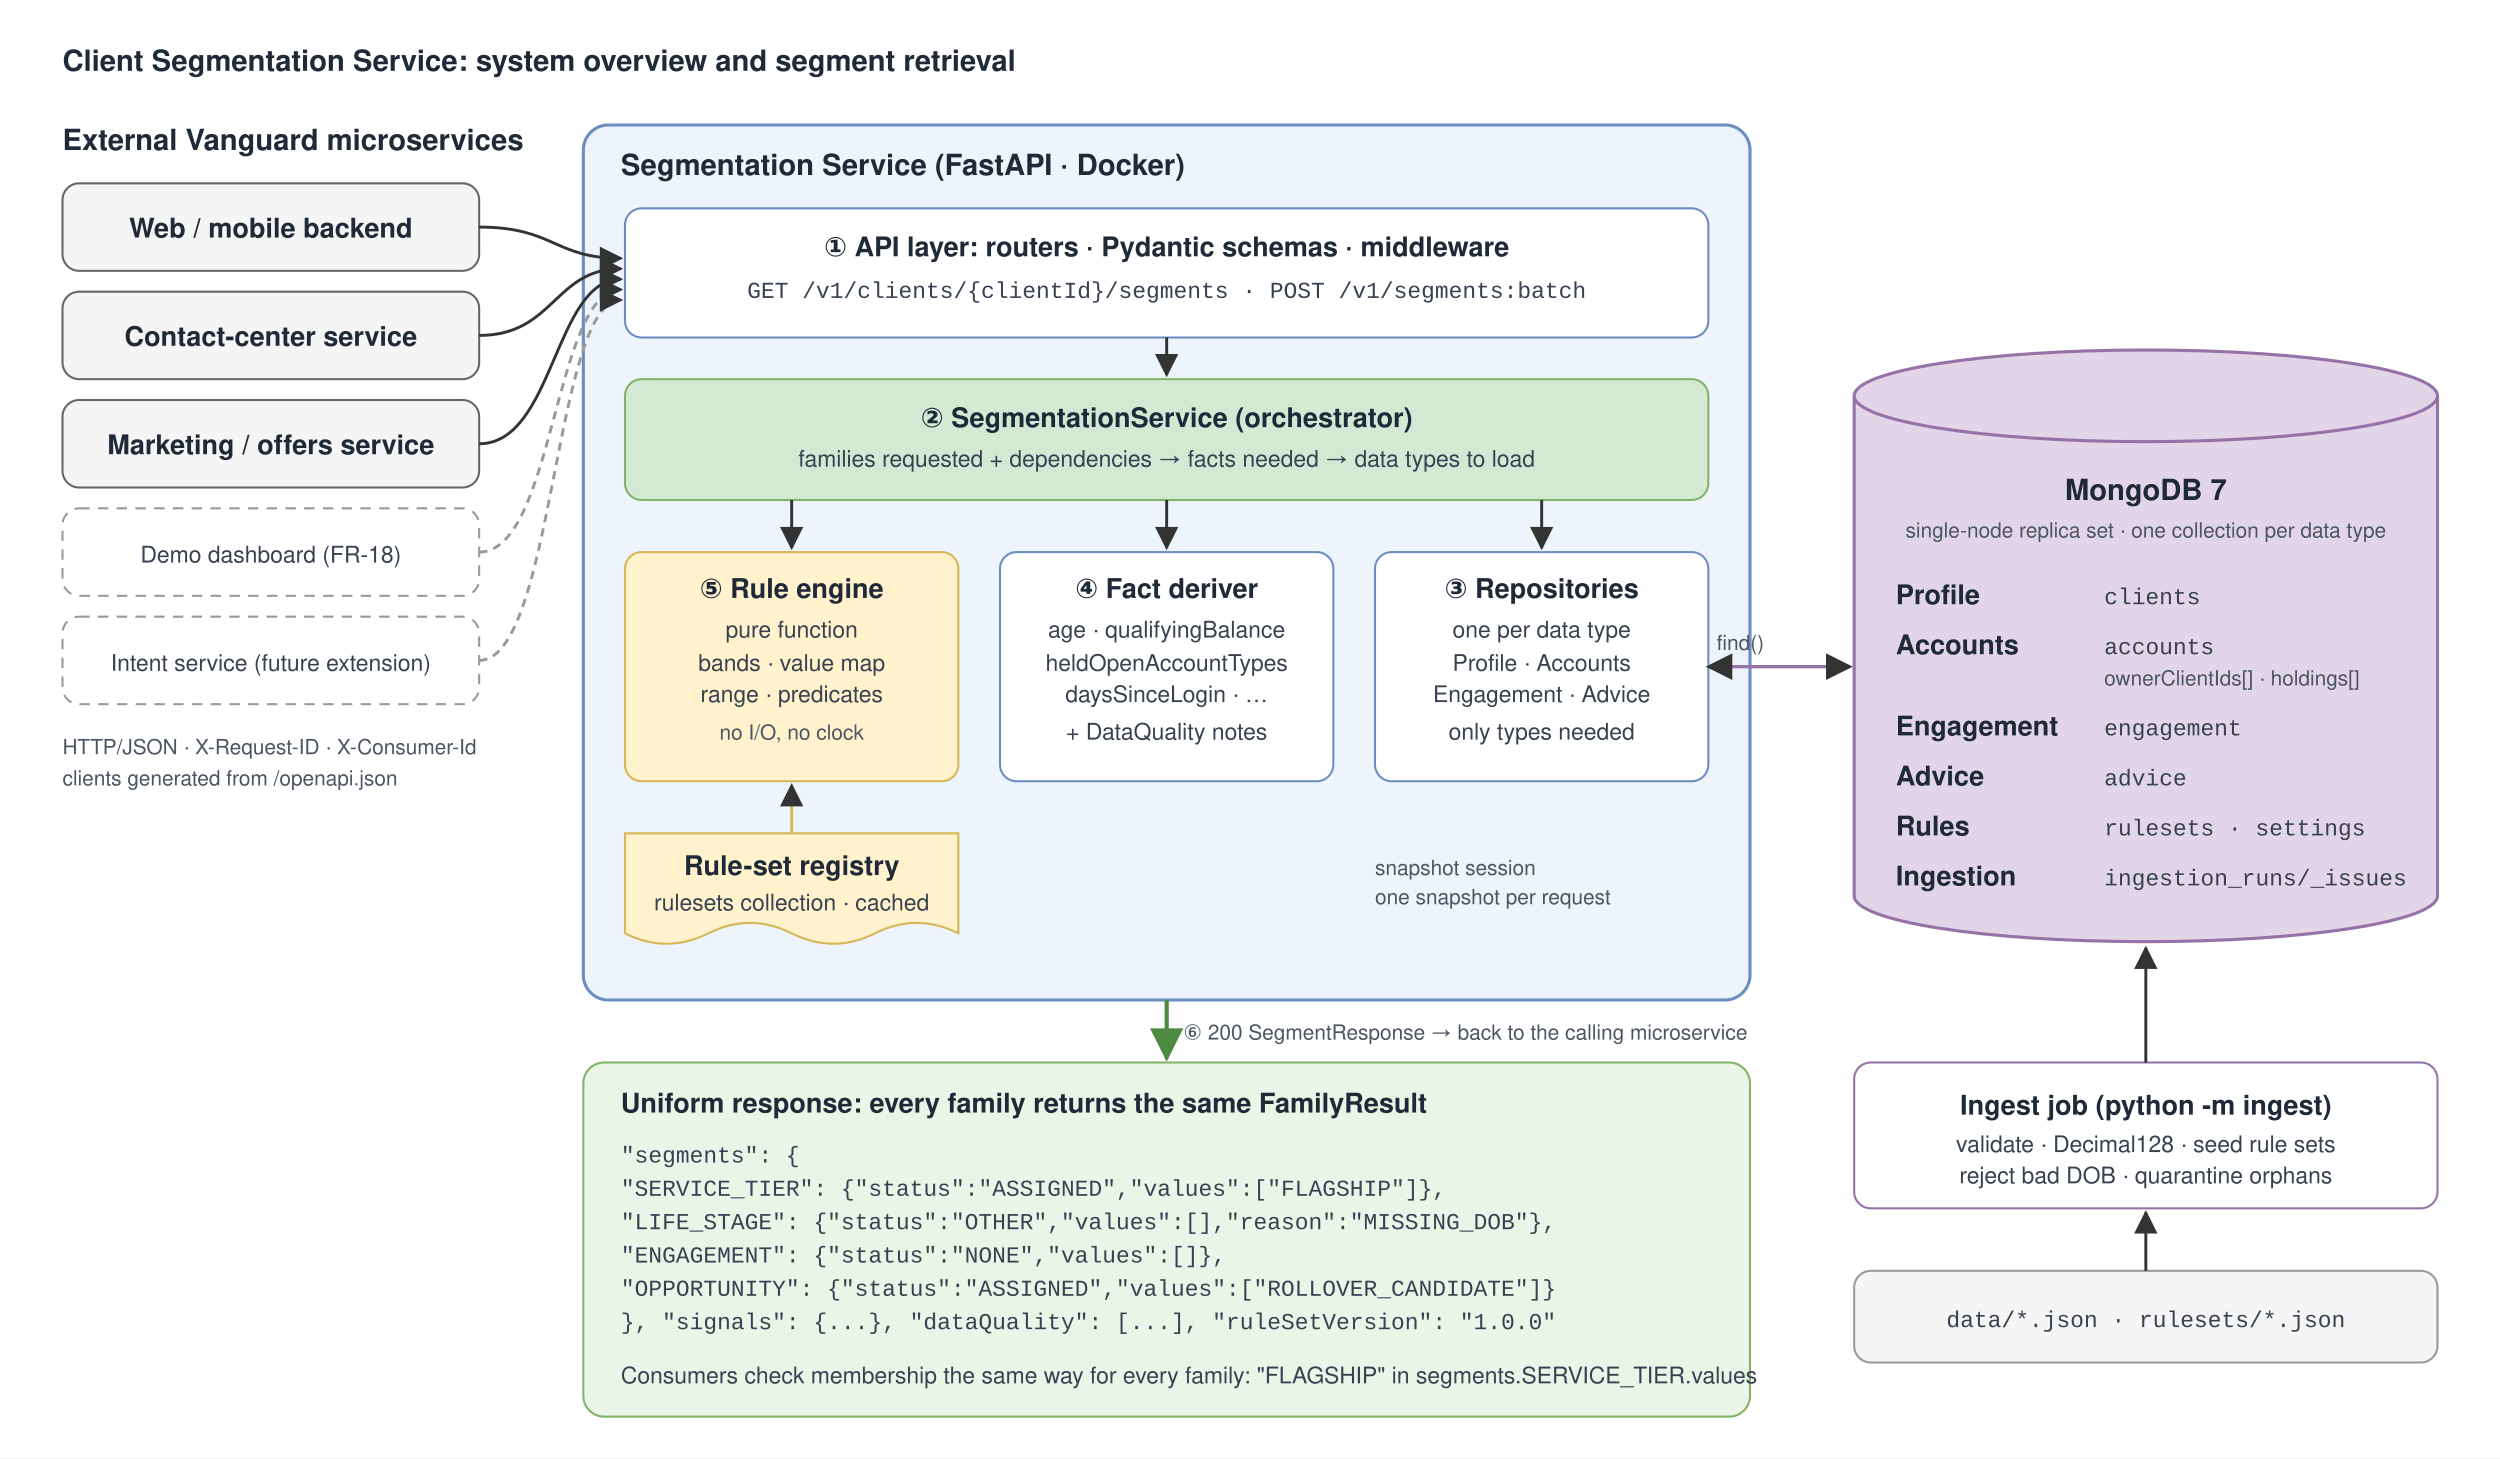
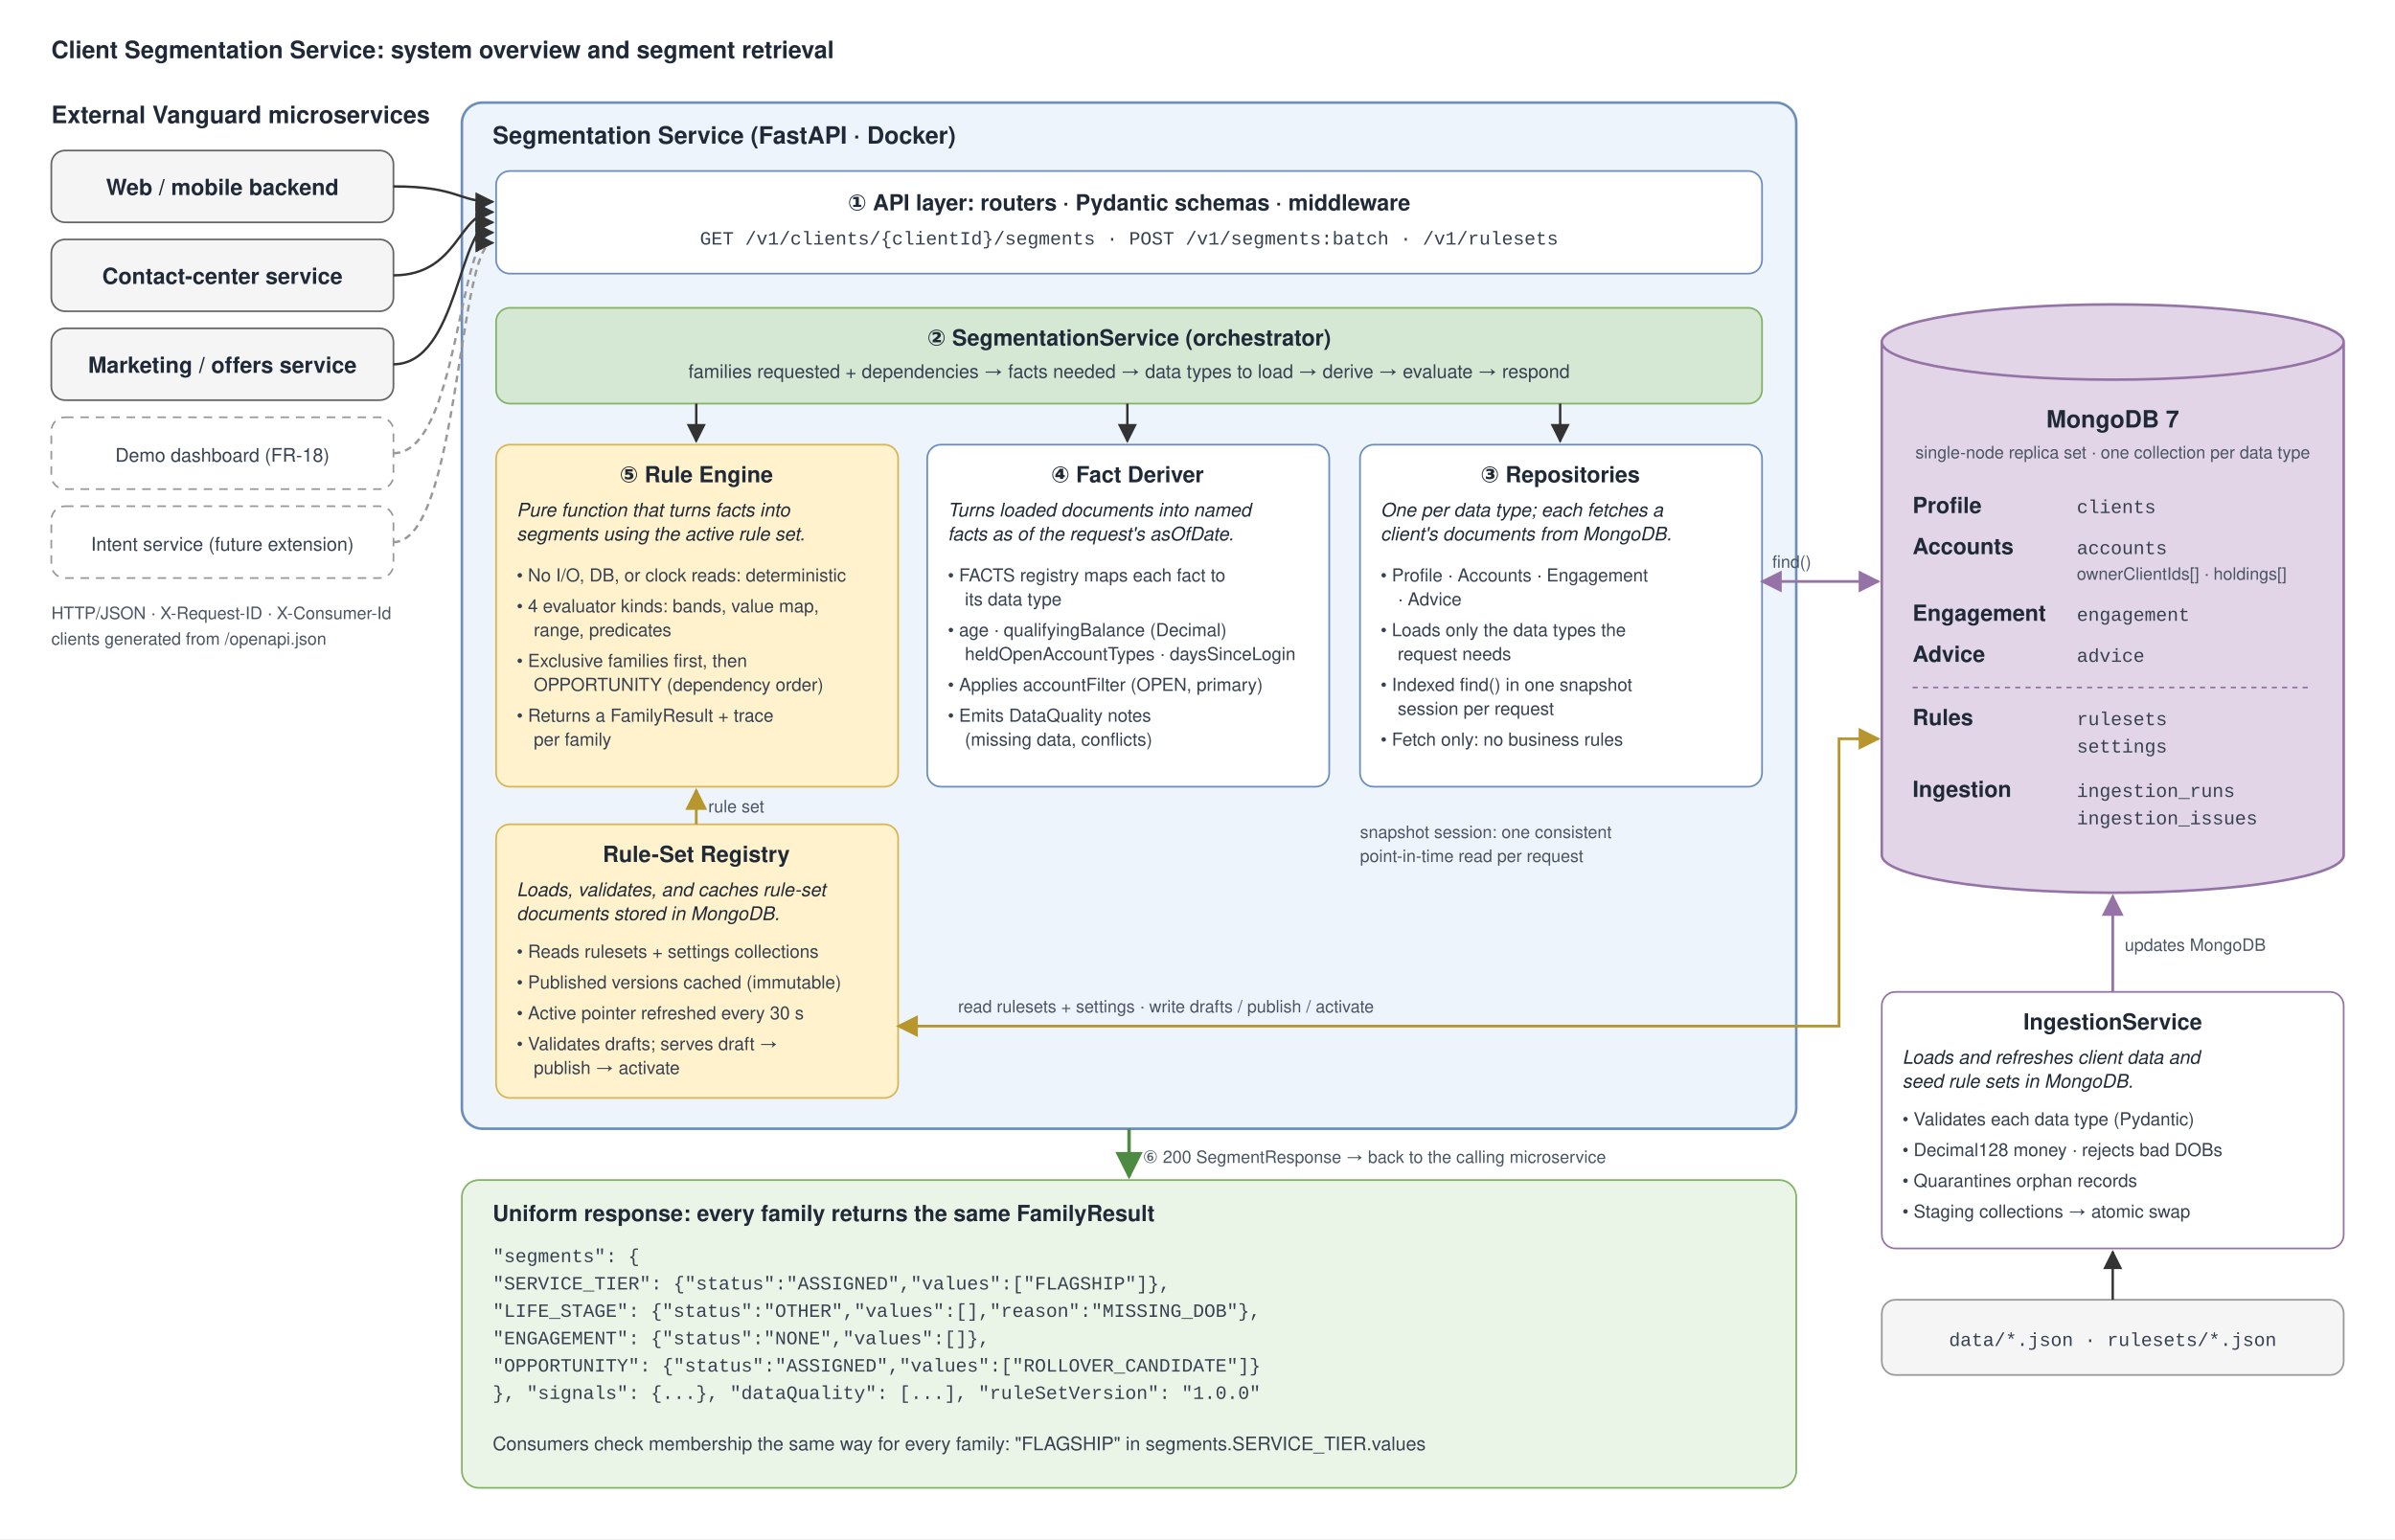
- <svg xmlns="http://www.w3.org/2000/svg" viewBox="0 0 1200 700" width="1200" height="700" font-family="Helvetica, Arial, sans-serif">
+ <svg xmlns="http://www.w3.org/2000/svg" viewBox="0 0 1400 900" width="1400" height="900" font-family="Helvetica, Arial, sans-serif">
  <defs>
    <marker id="arr" viewBox="0 0 10 10" refX="9" refY="5" markerWidth="8" markerHeight="8" orient="auto-start-reverse">
      <path d="M0,0 L10,5 L0,10 z" fill="#333" />
+     </marker>
+     <marker id="arrp" viewBox="0 0 10 10" refX="9" refY="5" markerWidth="8" markerHeight="8" orient="auto-start-reverse">
+       <path d="M0,0 L10,5 L0,10 z" fill="#9673a6" />
+     </marker>
+     <marker id="arry" viewBox="0 0 10 10" refX="9" refY="5" markerWidth="8" markerHeight="8" orient="auto-start-reverse">
+       <path d="M0,0 L10,5 L0,10 z" fill="#b8962e" />
    </marker>
    <marker id="arrg" viewBox="0 0 10 10" refX="9" refY="5" markerWidth="8" markerHeight="8" orient="auto-start-reverse">
      <path d="M0,0 L10,5 L0,10 z" fill="#4d8a42" />
    </marker>
    <style>
      .t  { font-size: 13px; font-weight: bold; fill: #1f2937; }
+       .d  { font-size: 11px; font-style: italic; fill: #1f2937; }
+       .b  { font-size: 10.5px; fill: #374151; }
      .s  { font-size: 11px; fill: #374151; }
      .m  { font-size: 11px; fill: #374151; font-family: "Courier New", monospace; }
      .lb { font-size: 10px; fill: #4b5563; }
      .h  { font-size: 14px; font-weight: bold; fill: #1f2937; }
    </style>
  </defs>
-   <rect width="1200" height="700" fill="#ffffff" />
+   <rect width="1400" height="900" fill="#ffffff" />
  <text x="30" y="34" class="h" font-size="18">Client Segmentation Service: system overview and segment retrieval</text>
  <text x="30" y="72" class="h">External Vanguard microservices</text>
  <rect x="30" y="88" width="200" height="42" rx="8" fill="#f5f5f5" stroke="#666" />
  <text x="130" y="114" class="t" text-anchor="middle">Web / mobile backend</text>
  <rect x="30" y="140" width="200" height="42" rx="8" fill="#f5f5f5" stroke="#666" />
  <text x="130" y="166" class="t" text-anchor="middle">Contact-center service</text>
  <rect x="30" y="192" width="200" height="42" rx="8" fill="#f5f5f5" stroke="#666" />
  <text x="130" y="218" class="t" text-anchor="middle">Marketing / offers service</text>
  <rect x="30" y="244" width="200" height="42" rx="8" fill="#ffffff" stroke="#999" stroke-dasharray="5 4" />
  <text x="130" y="270" class="s" text-anchor="middle">Demo dashboard (FR-18)</text>
  <rect x="30" y="296" width="200" height="42" rx="8" fill="#ffffff" stroke="#999" stroke-dasharray="5 4" />
  <text x="130" y="322" class="s" text-anchor="middle">Intent service (future extension)</text>
  <text x="30" y="362" class="lb">HTTP/JSON · X-Request-ID · X-Consumer-Id</text>
  <text x="30" y="377" class="lb">clients generated from /openapi.json</text>
-   <rect x="280" y="60" width="560" height="420" rx="12" fill="#eef4fb" stroke="#6c8ebf" stroke-width="1.5" />
-   <text x="298" y="84" class="h">Segmentation Service (FastAPI · Docker)</text>
-   <rect x="300" y="100" width="520" height="62" rx="8" fill="#fff" stroke="#6c8ebf" />
-   <text x="560" y="123" class="t" text-anchor="middle">① API layer: routers · Pydantic schemas · middleware</text>
-   <text x="560" y="143" class="m" text-anchor="middle">GET /v1/clients/{clientId}/segments · POST /v1/segments:batch</text>
-   <rect x="300" y="182" width="520" height="58" rx="8" fill="#d5e8d4" stroke="#82b366" />
-   <text x="560" y="205" class="t" text-anchor="middle">② SegmentationService (orchestrator)</text>
-   <text x="560" y="224" class="s" text-anchor="middle">families requested + dependencies → facts needed → data types to load</text>
-   <path d="M560,162 V180" stroke="#333" stroke-width="1.4" marker-end="url(#arr)" />
-   <rect x="300" y="265" width="160" height="110" rx="8" fill="#fff2cc" stroke="#d6b656" />
-   <text x="380" y="287" class="t" text-anchor="middle">⑤ Rule engine</text>
-   <text x="380" y="306" class="s" text-anchor="middle">pure function</text>
-   <text x="380" y="322" class="s" text-anchor="middle">bands · value map</text>
-   <text x="380" y="337" class="s" text-anchor="middle">range · predicates</text>
-   <text x="380" y="355" class="lb" text-anchor="middle">no I/O, no clock</text>
-   <rect x="480" y="265" width="160" height="110" rx="8" fill="#fff" stroke="#6c8ebf" />
-   <text x="560" y="287" class="t" text-anchor="middle">④ Fact deriver</text>
-   <text x="560" y="306" class="s" text-anchor="middle">age · qualifyingBalance</text>
-   <text x="560" y="322" class="s" text-anchor="middle">heldOpenAccountTypes</text>
-   <text x="560" y="337" class="s" text-anchor="middle">daysSinceLogin · …</text>
-   <text x="560" y="355" class="s" text-anchor="middle">+ DataQuality notes</text>
-   <rect x="660" y="265" width="160" height="110" rx="8" fill="#fff" stroke="#6c8ebf" />
-   <text x="740" y="287" class="t" text-anchor="middle">③ Repositories</text>
-   <text x="740" y="306" class="s" text-anchor="middle">one per data type</text>
-   <text x="740" y="322" class="s" text-anchor="middle">Profile · Accounts</text>
-   <text x="740" y="337" class="s" text-anchor="middle">Engagement · Advice</text>
-   <text x="740" y="355" class="s" text-anchor="middle">only types needed</text>
-   <path d="M380,240 V263" stroke="#333" stroke-width="1.4" marker-end="url(#arr)" />
-   <path d="M560,240 V263" stroke="#333" stroke-width="1.4" marker-end="url(#arr)" />
-   <path d="M740,240 V263" stroke="#333" stroke-width="1.4" marker-end="url(#arr)" />
-   <path d="M300,400 h160 v48 q-20,-10 -40,0 t-40,0 t-40,0 t-40,0 z" fill="#fff2cc" stroke="#d6b656" />
-   <text x="380" y="420" class="t" text-anchor="middle">Rule-set registry</text>
-   <text x="380" y="437" class="s" text-anchor="middle">rulesets collection · cached</text>
-   <path d="M380,400 V377" stroke="#d6b656" stroke-width="1.4" marker-end="url(#arr)" />
-   <text x="660" y="420" class="lb">snapshot session</text>
-   <text x="660" y="434" class="lb">one snapshot per request</text>
-   <path d="M890,190 a140,22 0 0,0 280,0 a140,22 0 0,0 -280,0 v240 a140,22 0 0,0 280,0 v-240" fill="#e1d5e7" stroke="#9673a6" stroke-width="1.5" />
-   <text x="1030" y="240" class="h" text-anchor="middle">MongoDB 7</text>
-   <text x="1030" y="258" class="lb" text-anchor="middle">single-node replica set · one collection per data type</text>
-   <text x="910" y="290" class="t">Profile</text>
-   <text x="1010" y="290" class="m">clients</text>
-   <text x="910" y="314" class="t">Accounts</text>
-   <text x="1010" y="314" class="m">accounts</text>
-   <text x="1010" y="329" class="lb">ownerClientIds[] · holdings[]</text>
-   <text x="910" y="353" class="t">Engagement</text>
-   <text x="1010" y="353" class="m">engagement</text>
-   <text x="910" y="377" class="t">Advice</text>
-   <text x="1010" y="377" class="m">advice</text>
-   <text x="910" y="401" class="t">Rules</text>
-   <text x="1010" y="401" class="m">rulesets · settings</text>
-   <text x="910" y="425" class="t">Ingestion</text>
-   <text x="1010" y="425" class="m">ingestion_runs/_issues</text>
-   <path d="M820,320 H888" stroke="#9673a6" stroke-width="1.6" marker-start="url(#arr)" marker-end="url(#arr)" />
-   <text x="824" y="312" class="lb">find()</text>
-   <rect x="890" y="510" width="280" height="70" rx="8" fill="#fff" stroke="#9673a6" />
-   <text x="1030" y="535" class="t" text-anchor="middle">Ingest job (python -m ingest)</text>
-   <text x="1030" y="553" class="s" text-anchor="middle">validate · Decimal128 · seed rule sets</text>
-   <text x="1030" y="568" class="s" text-anchor="middle">reject bad DOB · quarantine orphans</text>
-   <rect x="890" y="610" width="280" height="44" rx="8" fill="#f5f5f5" stroke="#999" />
-   <text x="1030" y="637" class="m" text-anchor="middle">data/*.json · rulesets/*.json</text>
-   <path d="M1030,610 V582" stroke="#333" stroke-width="1.4" marker-end="url(#arr)" />
-   <path d="M1030,510 V455" stroke="#333" stroke-width="1.4" marker-end="url(#arr)" />
-   <path d="M560,480 V508" stroke="#4d8a42" stroke-width="2" marker-end="url(#arrg)" />
-   <text x="568" y="499" class="lb" fill="#4d8a42">⑥ 200 SegmentResponse → back to the calling microservice</text>
-   <rect x="280" y="510" width="560" height="170" rx="10" fill="#eaf5e7" stroke="#82b366" />
-   <text x="298" y="534" class="t">Uniform response: every family returns the same FamilyResult</text>
-   <text x="298" y="558" class="m">"segments": {</text>
-   <text x="298" y="574" class="m">  "SERVICE_TIER": {"status":"ASSIGNED","values":["FLAGSHIP"]},</text>
-   <text x="298" y="590" class="m">  "LIFE_STAGE":   {"status":"OTHER","values":[],"reason":"MISSING_DOB"},</text>
-   <text x="298" y="606" class="m">  "ENGAGEMENT":   {"status":"NONE","values":[]},</text>
-   <text x="298" y="622" class="m">  "OPPORTUNITY":  {"status":"ASSIGNED","values":["ROLLOVER_CANDIDATE"]}</text>
-   <text x="298" y="638" class="m">}, "signals": {...}, "dataQuality": [...], "ruleSetVersion": "1.0.0"</text>
-   <text x="298" y="664" class="s">Consumers check membership the same way for every family:  "FLAGSHIP" in segments.SERVICE_TIER.values</text>
-   <path d="M230,109 C266,109 266,124 298,124" fill="none" stroke="#333" stroke-width="1.4" marker-end="url(#arr)" />
-   <path d="M230,161 C266,161 266,129 298,129" fill="none" stroke="#333" stroke-width="1.4" marker-end="url(#arr)" />
-   <path d="M230,213 C266,213 266,134 298,134" fill="none" stroke="#333" stroke-width="1.4" marker-end="url(#arr)" />
-   <path d="M230,265 C266,265 266,139 298,139" fill="none" stroke="#999" stroke-width="1.4" stroke-dasharray="4 3" marker-end="url(#arr)" />
-   <path d="M230,317 C266,317 266,144 298,144" fill="none" stroke="#999" stroke-width="1.4" stroke-dasharray="4 3" marker-end="url(#arr)" />
+   <rect x="270" y="60" width="780" height="600" rx="12" fill="#eef4fb" stroke="#6c8ebf" stroke-width="1.5" />
+   <text x="288" y="84" class="h">Segmentation Service (FastAPI · Docker)</text>
+   <rect x="290" y="100" width="740" height="60" rx="8" fill="#fff" stroke="#6c8ebf" />
+   <text x="660" y="123" class="t" text-anchor="middle">① API layer: routers · Pydantic schemas · middleware</text>
+   <text x="660" y="143" class="m" text-anchor="middle">GET /v1/clients/{clientId}/segments · POST /v1/segments:batch · /v1/rulesets</text>
+   <rect x="290" y="180" width="740" height="56" rx="8" fill="#d5e8d4" stroke="#82b366" />
+   <text x="660" y="202" class="t" text-anchor="middle">② SegmentationService (orchestrator)</text>
+   <text x="660" y="221" class="s" text-anchor="middle">families requested + dependencies → facts needed → data types to load → derive → evaluate → respond</text>
+   <rect x="290" y="260" width="235" height="200" rx="8" fill="#fff2cc" stroke="#d6b656" />
+   <text x="407" y="282" class="t" text-anchor="middle">⑤ Rule Engine</text>
+   <text x="302" y="302" class="d">Pure function that turns facts into</text>
+   <text x="302" y="316" class="d">segments using the active rule set.</text>
+   <text x="302" y="340" class="b">• No I/O, DB, or clock reads: deterministic</text>
+   <text x="302" y="358" class="b">• 4 evaluator kinds: bands, value map,</text>
+   <text x="312" y="372" class="b">range, predicates</text>
+   <text x="302" y="390" class="b">• Exclusive families first, then</text>
+   <text x="312" y="404" class="b">OPPORTUNITY (dependency order)</text>
+   <text x="302" y="422" class="b">• Returns a FamilyResult + trace</text>
+   <text x="312" y="436" class="b">per family</text>
+   <rect x="542" y="260" width="235" height="200" rx="8" fill="#fff" stroke="#6c8ebf" />
+   <text x="659" y="282" class="t" text-anchor="middle">④ Fact Deriver</text>
+   <text x="554" y="302" class="d">Turns loaded documents into named</text>
+   <text x="554" y="316" class="d">facts as of the request's asOfDate.</text>
+   <text x="554" y="340" class="b">• FACTS registry maps each fact to</text>
+   <text x="564" y="354" class="b">its data type</text>
+   <text x="554" y="372" class="b">• age · qualifyingBalance (Decimal)</text>
+   <text x="564" y="386" class="b">heldOpenAccountTypes · daysSinceLogin</text>
+   <text x="554" y="404" class="b">• Applies accountFilter (OPEN, primary)</text>
+   <text x="554" y="422" class="b">• Emits DataQuality notes</text>
+   <text x="564" y="436" class="b">(missing data, conflicts)</text>
+   <rect x="795" y="260" width="235" height="200" rx="8" fill="#fff" stroke="#6c8ebf" />
+   <text x="912" y="282" class="t" text-anchor="middle">③ Repositories</text>
+   <text x="807" y="302" class="d">One per data type; each fetches a</text>
+   <text x="807" y="316" class="d">client's documents from MongoDB.</text>
+   <text x="807" y="340" class="b">• Profile · Accounts · Engagement</text>
+   <text x="817" y="354" class="b">· Advice</text>
+   <text x="807" y="372" class="b">• Loads only the data types the</text>
+   <text x="817" y="386" class="b">request needs</text>
+   <text x="807" y="404" class="b">• Indexed find() in one snapshot</text>
+   <text x="817" y="418" class="b">session per request</text>
+   <text x="807" y="436" class="b">• Fetch only: no business rules</text>
+   <path d="M407,236 V258" stroke="#333" stroke-width="1.4" marker-end="url(#arr)" />
+   <path d="M659,236 V258" stroke="#333" stroke-width="1.4" marker-end="url(#arr)" />
+   <path d="M912,236 V258" stroke="#333" stroke-width="1.4" marker-end="url(#arr)" />
+   <rect x="290" y="482" width="235" height="160" rx="8" fill="#fff2cc" stroke="#d6b656" />
+   <text x="407" y="504" class="t" text-anchor="middle">Rule-Set Registry</text>
+   <text x="302" y="524" class="d">Loads, validates, and caches rule-set</text>
+   <text x="302" y="538" class="d">documents stored in MongoDB.</text>
+   <text x="302" y="560" class="b">• Reads rulesets + settings collections</text>
+   <text x="302" y="578" class="b">• Published versions cached (immutable)</text>
+   <text x="302" y="596" class="b">• Active pointer refreshed every 30 s</text>
+   <text x="302" y="614" class="b">• Validates drafts; serves draft →</text>
+   <text x="312" y="628" class="b">publish → activate</text>
+   <path d="M407,482 V462" stroke="#b8962e" stroke-width="1.6" marker-end="url(#arry)" />
+   <text x="414" y="475" class="lb">rule set</text>
+   <text x="795" y="490" class="lb">snapshot session: one consistent</text>
+   <text x="795" y="504" class="lb">point-in-time read per request</text>
+   <path d="M1100,200 a135,22 0 0,0 270,0 a135,22 0 0,0 -270,0 v300 a135,22 0 0,0 270,0 v-300" fill="#e1d5e7" stroke="#9673a6" stroke-width="1.5" />
+   <text x="1235" y="250" class="h" text-anchor="middle">MongoDB 7</text>
+   <text x="1235" y="268" class="lb" text-anchor="middle">single-node replica set · one collection per data type</text>
+   <text x="1118" y="300" class="t">Profile</text>
+   <text x="1214" y="300" class="m">clients</text>
+   <text x="1118" y="324" class="t">Accounts</text>
+   <text x="1214" y="324" class="m">accounts</text>
+   <text x="1214" y="339" class="lb">ownerClientIds[] · holdings[]</text>
+   <text x="1118" y="363" class="t">Engagement</text>
+   <text x="1214" y="363" class="m">engagement</text>
+   <text x="1118" y="387" class="t">Advice</text>
+   <text x="1214" y="387" class="m">advice</text>
+   <line x1="1118" y1="402" x2="1352" y2="402" stroke="#9673a6" stroke-dasharray="3 3" />
+   <text x="1118" y="424" class="t">Rules</text>
+   <text x="1214" y="424" class="m">rulesets</text>
+   <text x="1214" y="440" class="m">settings</text>
+   <text x="1118" y="466" class="t">Ingestion</text>
+   <text x="1214" y="466" class="m">ingestion_runs</text>
+   <text x="1214" y="482" class="m">ingestion_issues</text>
+   <path d="M1030,340 H1098" stroke="#9673a6" stroke-width="1.6" marker-start="url(#arrp)" marker-end="url(#arrp)" />
+   <text x="1036" y="332" class="lb">find()</text>
+   <path d="M525,600 H1075 V432 H1098" fill="none" stroke="#b8962e" stroke-width="1.6" marker-start="url(#arry)" marker-end="url(#arry)" />
+   <text x="560" y="592" class="lb">read rulesets + settings · write drafts / publish / activate</text>
+   <rect x="1100" y="580" width="270" height="150" rx="8" fill="#fff" stroke="#9673a6" />
+   <text x="1235" y="602" class="t" text-anchor="middle">IngestionService</text>
+   <text x="1112" y="622" class="d">Loads and refreshes client data and</text>
+   <text x="1112" y="636" class="d">seed rule sets in MongoDB.</text>
+   <text x="1112" y="658" class="b">• Validates each data type (Pydantic)</text>
+   <text x="1112" y="676" class="b">• Decimal128 money · rejects bad DOBs</text>
+   <text x="1112" y="694" class="b">• Quarantines orphan records</text>
+   <text x="1112" y="712" class="b">• Staging collections → atomic swap</text>
+   <rect x="1100" y="760" width="270" height="44" rx="8" fill="#f5f5f5" stroke="#999" />
+   <text x="1235" y="787" class="m" text-anchor="middle">data/*.json · rulesets/*.json</text>
+   <path d="M1235,760 V732" stroke="#333" stroke-width="1.4" marker-end="url(#arr)" />
+   <path d="M1235,580 V524" stroke="#9673a6" stroke-width="1.6" marker-end="url(#arrp)" />
+   <text x="1242" y="556" class="lb">updates MongoDB</text>
+   <path d="M660,660 V688" stroke="#4d8a42" stroke-width="2" marker-end="url(#arrg)" />
+   <text x="668" y="680" class="lb" fill="#4d8a42">⑥ 200 SegmentResponse → back to the calling microservice</text>
+   <rect x="270" y="690" width="780" height="180" rx="10" fill="#eaf5e7" stroke="#82b366" />
+   <text x="288" y="714" class="t">Uniform response: every family returns the same FamilyResult</text>
+   <text x="288" y="738" class="m">"segments": {</text>
+   <text x="288" y="754" class="m">  "SERVICE_TIER": {"status":"ASSIGNED","values":["FLAGSHIP"]},</text>
+   <text x="288" y="770" class="m">  "LIFE_STAGE":   {"status":"OTHER","values":[],"reason":"MISSING_DOB"},</text>
+   <text x="288" y="786" class="m">  "ENGAGEMENT":   {"status":"NONE","values":[]},</text>
+   <text x="288" y="802" class="m">  "OPPORTUNITY":  {"status":"ASSIGNED","values":["ROLLOVER_CANDIDATE"]}</text>
+   <text x="288" y="818" class="m">}, "signals": {...}, "dataQuality": [...], "ruleSetVersion": "1.0.0"</text>
+   <text x="288" y="848" class="s">Consumers check membership the same way for every family:  "FLAGSHIP" in segments.SERVICE_TIER.values</text>
+   <path d="M230,109 C268,109 268,118 288,118" fill="none" stroke="#333" stroke-width="1.4" marker-end="url(#arr)" />
+   <path d="M230,161 C268,161 268,124 288,124" fill="none" stroke="#333" stroke-width="1.4" marker-end="url(#arr)" />
+   <path d="M230,213 C268,213 268,130 288,130" fill="none" stroke="#333" stroke-width="1.4" marker-end="url(#arr)" />
+   <path d="M230,265 C268,265 268,136 288,136" fill="none" stroke="#999" stroke-width="1.4" stroke-dasharray="4 3" marker-end="url(#arr)" />
+   <path d="M230,317 C268,317 268,142 288,142" fill="none" stroke="#999" stroke-width="1.4" stroke-dasharray="4 3" marker-end="url(#arr)" />
</svg>
